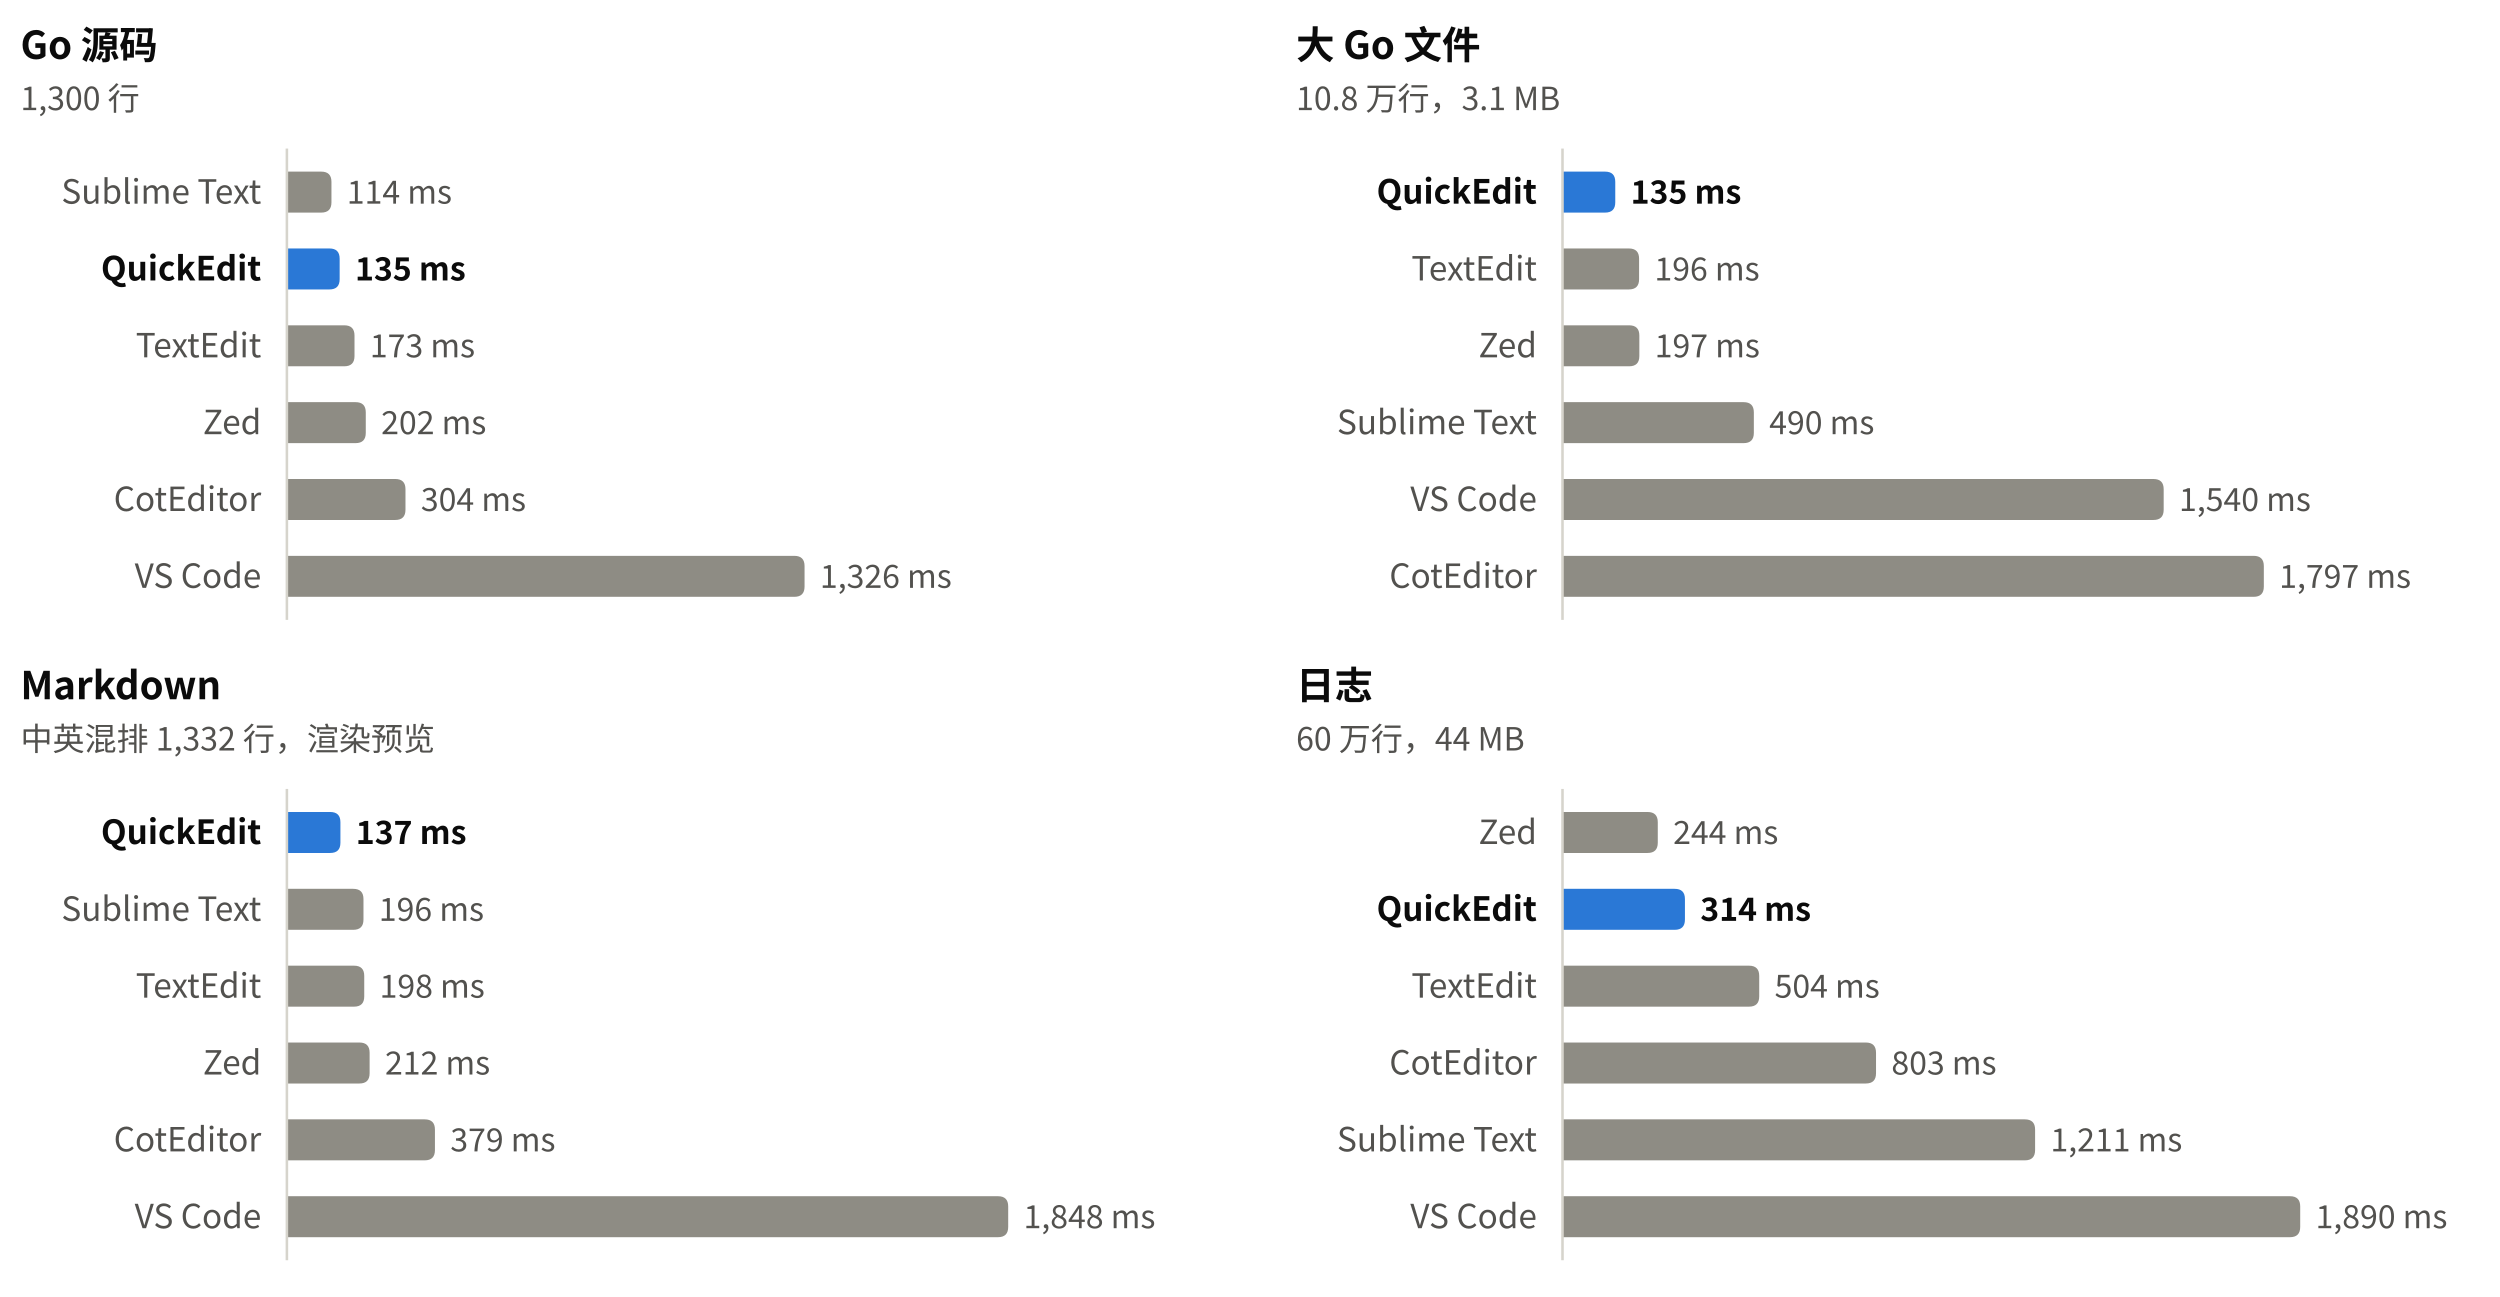
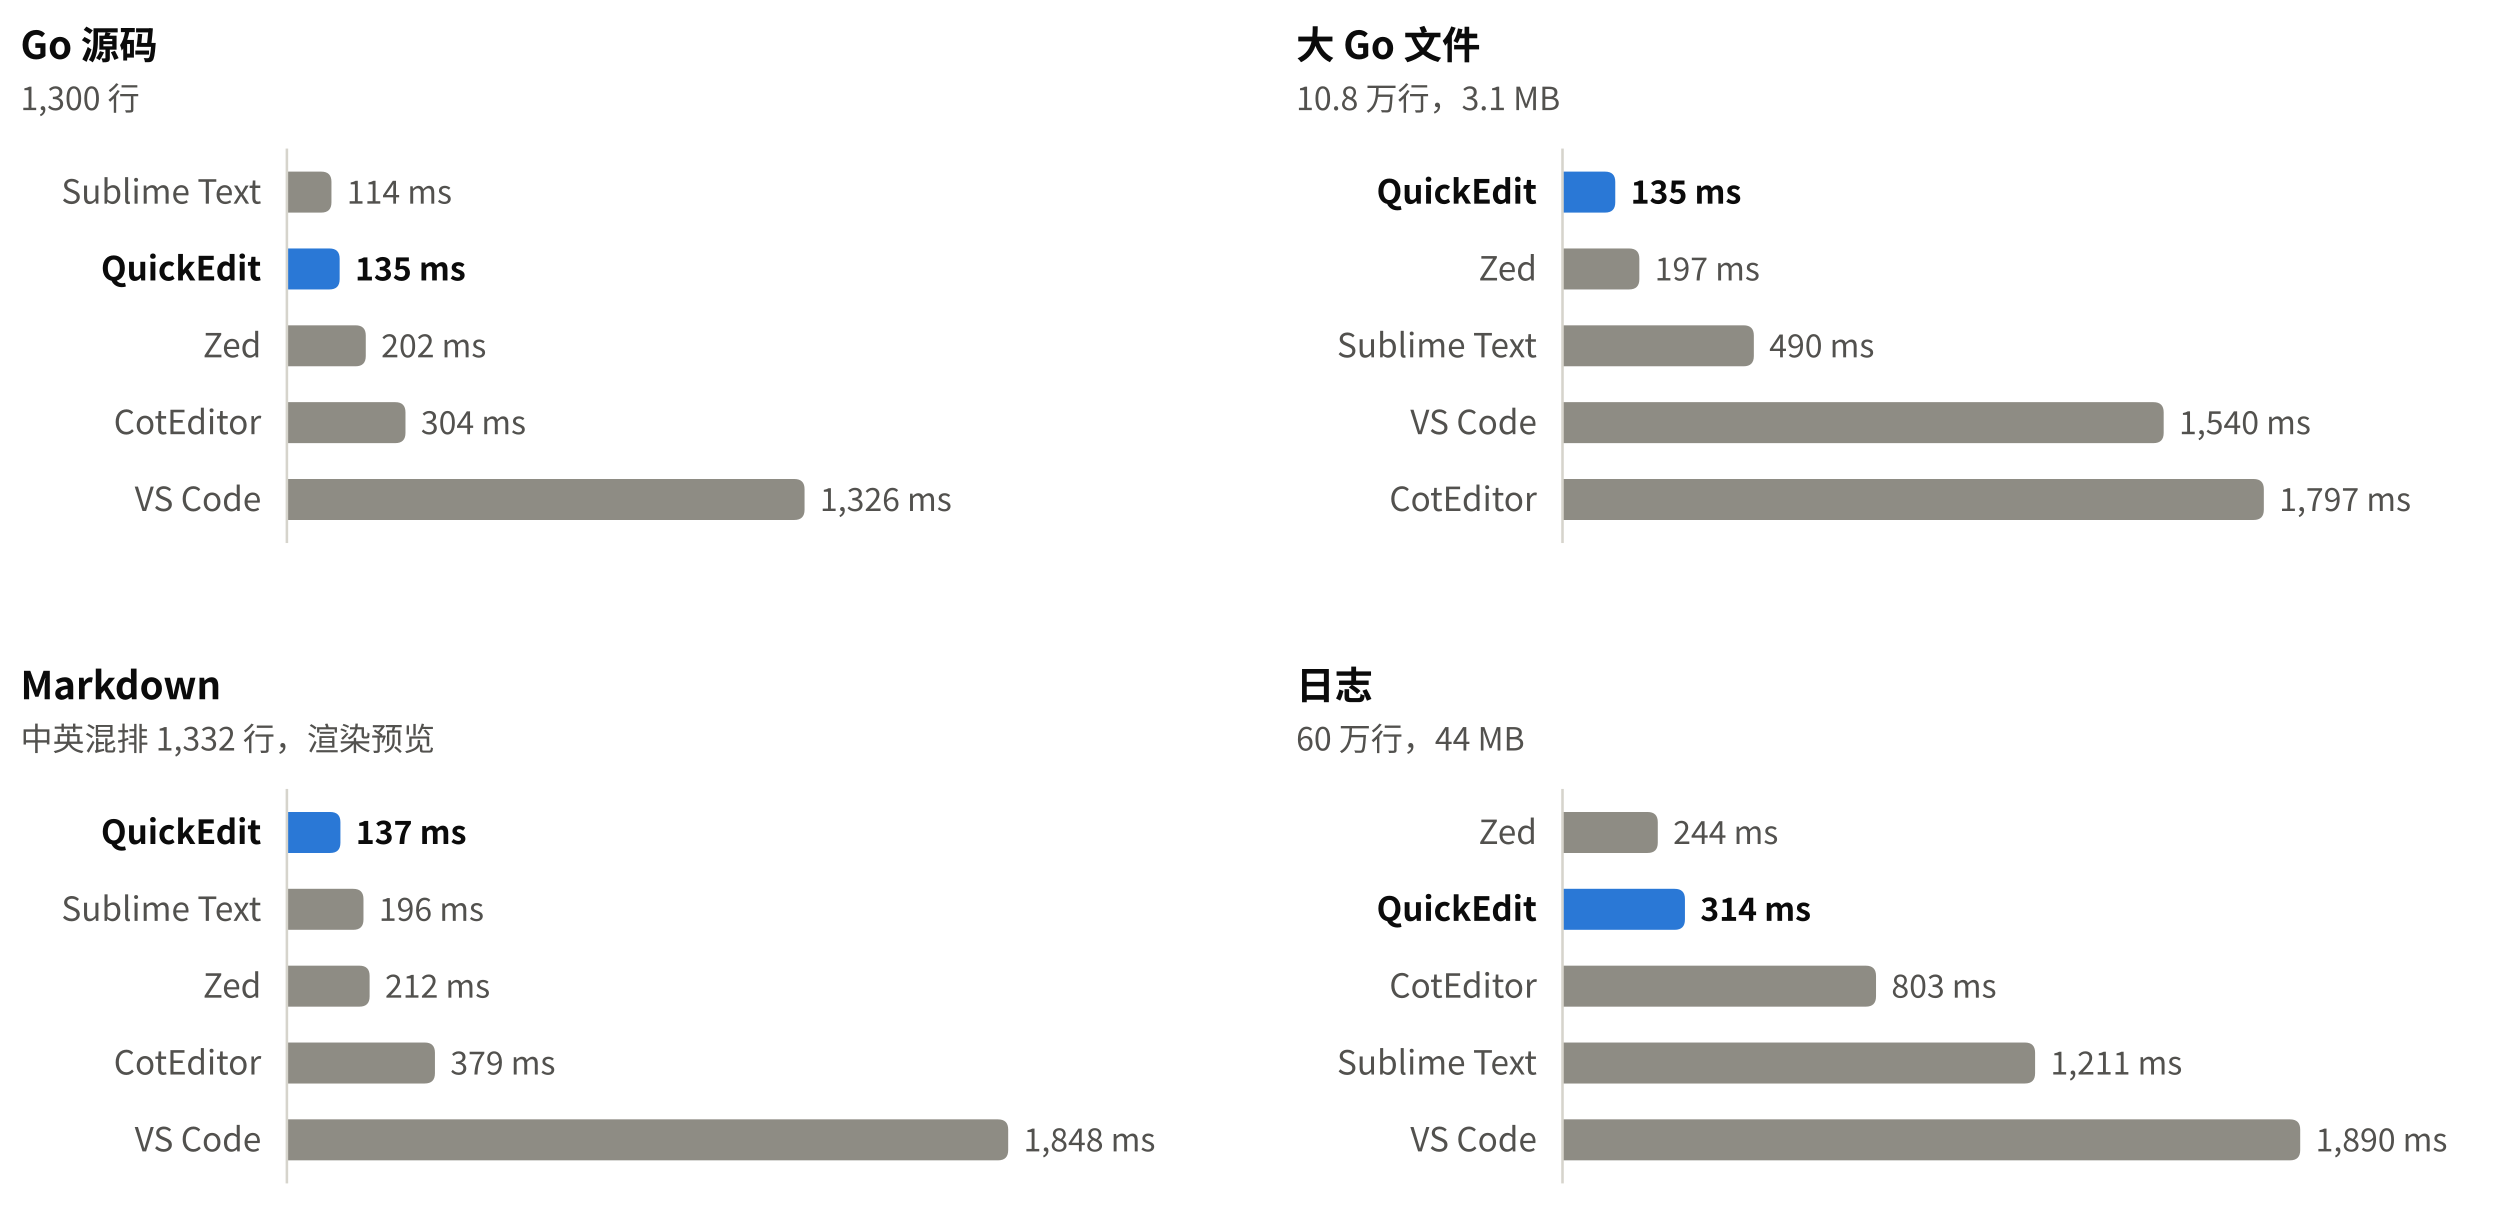
- <svg xmlns="http://www.w3.org/2000/svg" width="976" height="506" viewBox="-8 -8 976 506" role="img" aria-label="编辑器都在后台待命时，打开四种文件的毫秒数" font-family="-apple-system, BlinkMacSystemFont, &quot;Segoe UI&quot;, &quot;PingFang SC&quot;, &quot;Hiragino Sans GB&quot;, &quot;Noto Sans CJK SC&quot;, &quot;Microsoft YaHei&quot;, sans-serif">
+ <svg xmlns="http://www.w3.org/2000/svg" width="976" height="476" viewBox="-8 -8 976 476" role="img" aria-label="编辑器都在后台待命时，打开四种文件的毫秒数" font-family="-apple-system, BlinkMacSystemFont, &quot;Segoe UI&quot;, &quot;PingFang SC&quot;, &quot;Hiragino Sans GB&quot;, &quot;Noto Sans CJK SC&quot;, &quot;Microsoft YaHei&quot;, sans-serif">
  <text x="0.0" y="15.0" font-size="15" font-weight="600" fill="#0b0b0b" text-anchor="start" style="">Go 源码</text>
  <text x="0.0" y="35.0" font-size="12.5" font-weight="400" fill="#52514e" text-anchor="start" style="">1,300 行</text>
  <text x="94.0" y="71.5" font-size="13" font-weight="400" fill="#52514e" text-anchor="end" style="">Sublime Text</text>
  <path d="M104.0,59.0 H117.4 Q121.4,59.0 121.4,63.0 V71.0 Q121.4,75.0 117.4,75.0 H104.0 Z" fill="#8e8c84" />
  <text x="127.4" y="71.5" font-size="12.5" font-weight="400" fill="#52514e" text-anchor="start" style="font-variant-numeric: tabular-nums;">114 ms</text>
  <text x="94.0" y="101.5" font-size="13" font-weight="600" fill="#0b0b0b" text-anchor="end" style="">QuickEdit</text>
  <path d="M104.0,89.0 H120.6 Q124.6,89.0 124.6,93.0 V101.0 Q124.6,105.0 120.6,105.0 H104.0 Z" fill="#2a78d6" />
  <text x="130.6" y="101.5" font-size="12.5" font-weight="600" fill="#0b0b0b" text-anchor="start" style="font-variant-numeric: tabular-nums;">135 ms</text>
-   <text x="94.0" y="131.5" font-size="13" font-weight="400" fill="#52514e" text-anchor="end" style="">TextEdit</text>
-   <path d="M104.0,119.0 H126.4 Q130.4,119.0 130.4,123.0 V131.0 Q130.4,135.0 126.4,135.0 H104.0 Z" fill="#8e8c84" />
-   <text x="136.4" y="131.5" font-size="12.5" font-weight="400" fill="#52514e" text-anchor="start" style="font-variant-numeric: tabular-nums;">173 ms</text>
-   <text x="94.0" y="161.5" font-size="13" font-weight="400" fill="#52514e" text-anchor="end" style="">Zed</text>
-   <path d="M104.0,149.0 H130.8 Q134.8,149.0 134.8,153.0 V161.0 Q134.8,165.0 130.8,165.0 H104.0 Z" fill="#8e8c84" />
-   <text x="140.8" y="161.5" font-size="12.5" font-weight="400" fill="#52514e" text-anchor="start" style="font-variant-numeric: tabular-nums;">202 ms</text>
-   <text x="94.0" y="191.5" font-size="13" font-weight="400" fill="#52514e" text-anchor="end" style="">CotEditor</text>
-   <path d="M104.0,179.0 H146.3 Q150.3,179.0 150.3,183.0 V191.0 Q150.3,195.0 146.3,195.0 H104.0 Z" fill="#8e8c84" />
-   <text x="156.3" y="191.5" font-size="12.5" font-weight="400" fill="#52514e" text-anchor="start" style="font-variant-numeric: tabular-nums;">304 ms</text>
-   <text x="94.0" y="221.5" font-size="13" font-weight="400" fill="#52514e" text-anchor="end" style="">VS Code</text>
-   <path d="M104.0,209.0 H302.1 Q306.1,209.0 306.1,213.0 V221.0 Q306.1,225.0 302.1,225.0 H104.0 Z" fill="#8e8c84" />
-   <text x="312.1" y="221.5" font-size="12.5" font-weight="400" fill="#52514e" text-anchor="start" style="font-variant-numeric: tabular-nums;">1,326 ms</text>
-   <line x1="104.0" y1="50" x2="104.0" y2="234" stroke="#d6d4cc" stroke-width="1" />
+   <text x="94.0" y="131.5" font-size="13" font-weight="400" fill="#52514e" text-anchor="end" style="">Zed</text>
+   <path d="M104.0,119.0 H130.8 Q134.8,119.0 134.8,123.0 V131.0 Q134.8,135.0 130.8,135.0 H104.0 Z" fill="#8e8c84" />
+   <text x="140.8" y="131.5" font-size="12.5" font-weight="400" fill="#52514e" text-anchor="start" style="font-variant-numeric: tabular-nums;">202 ms</text>
+   <text x="94.0" y="161.5" font-size="13" font-weight="400" fill="#52514e" text-anchor="end" style="">CotEditor</text>
+   <path d="M104.0,149.0 H146.3 Q150.3,149.0 150.3,153.0 V161.0 Q150.3,165.0 146.3,165.0 H104.0 Z" fill="#8e8c84" />
+   <text x="156.3" y="161.5" font-size="12.5" font-weight="400" fill="#52514e" text-anchor="start" style="font-variant-numeric: tabular-nums;">304 ms</text>
+   <text x="94.0" y="191.5" font-size="13" font-weight="400" fill="#52514e" text-anchor="end" style="">VS Code</text>
+   <path d="M104.0,179.0 H302.1 Q306.1,179.0 306.1,183.0 V191.0 Q306.1,195.0 302.1,195.0 H104.0 Z" fill="#8e8c84" />
+   <text x="312.1" y="191.5" font-size="12.5" font-weight="400" fill="#52514e" text-anchor="start" style="font-variant-numeric: tabular-nums;">1,326 ms</text>
+   <line x1="104.0" y1="50" x2="104.0" y2="204" stroke="#d6d4cc" stroke-width="1" />
  <text x="498.0" y="15.0" font-size="15" font-weight="600" fill="#0b0b0b" text-anchor="start" style="">大 Go 文件</text>
  <text x="498.0" y="35.0" font-size="12.5" font-weight="400" fill="#52514e" text-anchor="start" style="">10.8 万行，3.1 MB</text>
  <text x="592.0" y="71.5" font-size="13" font-weight="600" fill="#0b0b0b" text-anchor="end" style="">QuickEdit</text>
  <path d="M602.0,59.0 H618.6 Q622.6,59.0 622.6,63.0 V71.0 Q622.6,75.0 618.6,75.0 H602.0 Z" fill="#2a78d6" />
  <text x="628.6" y="71.5" font-size="12.5" font-weight="600" fill="#0b0b0b" text-anchor="start" style="font-variant-numeric: tabular-nums;">135 ms</text>
-   <text x="592.0" y="101.5" font-size="13" font-weight="400" fill="#52514e" text-anchor="end" style="">TextEdit</text>
-   <path d="M602.0,89.0 H627.9 Q631.9,89.0 631.9,93.0 V101.0 Q631.9,105.0 627.9,105.0 H602.0 Z" fill="#8e8c84" />
-   <text x="637.9" y="101.5" font-size="12.5" font-weight="400" fill="#52514e" text-anchor="start" style="font-variant-numeric: tabular-nums;">196 ms</text>
-   <text x="592.0" y="131.5" font-size="13" font-weight="400" fill="#52514e" text-anchor="end" style="">Zed</text>
-   <path d="M602.0,119.0 H628.0 Q632.0,119.0 632.0,123.0 V131.0 Q632.0,135.0 628.0,135.0 H602.0 Z" fill="#8e8c84" />
-   <text x="638.0" y="131.5" font-size="12.5" font-weight="400" fill="#52514e" text-anchor="start" style="font-variant-numeric: tabular-nums;">197 ms</text>
-   <text x="592.0" y="161.5" font-size="13" font-weight="400" fill="#52514e" text-anchor="end" style="">Sublime Text</text>
-   <path d="M602.0,149.0 H672.7 Q676.7,149.0 676.7,153.0 V161.0 Q676.7,165.0 672.7,165.0 H602.0 Z" fill="#8e8c84" />
-   <text x="682.7" y="161.5" font-size="12.5" font-weight="400" fill="#52514e" text-anchor="start" style="font-variant-numeric: tabular-nums;">490 ms</text>
-   <text x="592.0" y="191.5" font-size="13" font-weight="400" fill="#52514e" text-anchor="end" style="">VS Code</text>
-   <path d="M602.0,179.0 H832.7 Q836.7,179.0 836.7,183.0 V191.0 Q836.7,195.0 832.7,195.0 H602.0 Z" fill="#8e8c84" />
-   <text x="842.7" y="191.5" font-size="12.5" font-weight="400" fill="#52514e" text-anchor="start" style="font-variant-numeric: tabular-nums;">1,540 ms</text>
-   <text x="592.0" y="221.5" font-size="13" font-weight="400" fill="#52514e" text-anchor="end" style="">CotEditor</text>
-   <path d="M602.0,209.0 H871.8 Q875.8,209.0 875.8,213.0 V221.0 Q875.8,225.0 871.8,225.0 H602.0 Z" fill="#8e8c84" />
-   <text x="881.8" y="221.5" font-size="12.5" font-weight="400" fill="#52514e" text-anchor="start" style="font-variant-numeric: tabular-nums;">1,797 ms</text>
-   <line x1="602.0" y1="50" x2="602.0" y2="234" stroke="#d6d4cc" stroke-width="1" />
+   <text x="592.0" y="101.5" font-size="13" font-weight="400" fill="#52514e" text-anchor="end" style="">Zed</text>
+   <path d="M602.0,89.0 H628.0 Q632.0,89.0 632.0,93.0 V101.0 Q632.0,105.0 628.0,105.0 H602.0 Z" fill="#8e8c84" />
+   <text x="638.0" y="101.5" font-size="12.5" font-weight="400" fill="#52514e" text-anchor="start" style="font-variant-numeric: tabular-nums;">197 ms</text>
+   <text x="592.0" y="131.5" font-size="13" font-weight="400" fill="#52514e" text-anchor="end" style="">Sublime Text</text>
+   <path d="M602.0,119.0 H672.7 Q676.7,119.0 676.7,123.0 V131.0 Q676.7,135.0 672.7,135.0 H602.0 Z" fill="#8e8c84" />
+   <text x="682.7" y="131.5" font-size="12.5" font-weight="400" fill="#52514e" text-anchor="start" style="font-variant-numeric: tabular-nums;">490 ms</text>
+   <text x="592.0" y="161.5" font-size="13" font-weight="400" fill="#52514e" text-anchor="end" style="">VS Code</text>
+   <path d="M602.0,149.0 H832.7 Q836.7,149.0 836.7,153.0 V161.0 Q836.7,165.0 832.7,165.0 H602.0 Z" fill="#8e8c84" />
+   <text x="842.7" y="161.5" font-size="12.5" font-weight="400" fill="#52514e" text-anchor="start" style="font-variant-numeric: tabular-nums;">1,540 ms</text>
+   <text x="592.0" y="191.5" font-size="13" font-weight="400" fill="#52514e" text-anchor="end" style="">CotEditor</text>
+   <path d="M602.0,179.0 H871.8 Q875.8,179.0 875.8,183.0 V191.0 Q875.8,195.0 871.8,195.0 H602.0 Z" fill="#8e8c84" />
+   <text x="881.8" y="191.5" font-size="12.5" font-weight="400" fill="#52514e" text-anchor="start" style="font-variant-numeric: tabular-nums;">1,797 ms</text>
+   <line x1="602.0" y1="50" x2="602.0" y2="204" stroke="#d6d4cc" stroke-width="1" />
  <text x="0.0" y="265.0" font-size="15" font-weight="600" fill="#0b0b0b" text-anchor="start" style="">Markdown</text>
  <text x="0.0" y="285.0" font-size="12.5" font-weight="400" fill="#52514e" text-anchor="start" style="">中英混排 1,332 行，渲染预览</text>
  <text x="94.0" y="321.5" font-size="13" font-weight="600" fill="#0b0b0b" text-anchor="end" style="">QuickEdit</text>
  <path d="M104.0,309.0 H120.9 Q124.9,309.0 124.9,313.0 V321.0 Q124.9,325.0 120.9,325.0 H104.0 Z" fill="#2a78d6" />
  <text x="130.9" y="321.5" font-size="12.5" font-weight="600" fill="#0b0b0b" text-anchor="start" style="font-variant-numeric: tabular-nums;">137 ms</text>
  <text x="94.0" y="351.5" font-size="13" font-weight="400" fill="#52514e" text-anchor="end" style="">Sublime Text</text>
  <path d="M104.0,339.0 H129.9 Q133.9,339.0 133.9,343.0 V351.0 Q133.9,355.0 129.9,355.0 H104.0 Z" fill="#8e8c84" />
  <text x="139.9" y="351.5" font-size="12.5" font-weight="400" fill="#52514e" text-anchor="start" style="font-variant-numeric: tabular-nums;">196 ms</text>
-   <text x="94.0" y="381.5" font-size="13" font-weight="400" fill="#52514e" text-anchor="end" style="">TextEdit</text>
-   <path d="M104.0,369.0 H130.2 Q134.2,369.0 134.2,373.0 V381.0 Q134.2,385.0 130.2,385.0 H104.0 Z" fill="#8e8c84" />
-   <text x="140.2" y="381.5" font-size="12.5" font-weight="400" fill="#52514e" text-anchor="start" style="font-variant-numeric: tabular-nums;">198 ms</text>
-   <text x="94.0" y="411.5" font-size="13" font-weight="400" fill="#52514e" text-anchor="end" style="">Zed</text>
-   <path d="M104.0,399.0 H132.3 Q136.3,399.0 136.3,403.0 V411.0 Q136.3,415.0 132.3,415.0 H104.0 Z" fill="#8e8c84" />
-   <text x="142.3" y="411.5" font-size="12.5" font-weight="400" fill="#52514e" text-anchor="start" style="font-variant-numeric: tabular-nums;">212 ms</text>
-   <text x="94.0" y="441.5" font-size="13" font-weight="400" fill="#52514e" text-anchor="end" style="">CotEditor</text>
-   <path d="M104.0,429.0 H157.8 Q161.8,429.0 161.8,433.0 V441.0 Q161.8,445.0 157.8,445.0 H104.0 Z" fill="#8e8c84" />
-   <text x="167.8" y="441.5" font-size="12.5" font-weight="400" fill="#52514e" text-anchor="start" style="font-variant-numeric: tabular-nums;">379 ms</text>
-   <text x="94.0" y="471.5" font-size="13" font-weight="400" fill="#52514e" text-anchor="end" style="">VS Code</text>
-   <path d="M104.0,459.0 H381.6 Q385.6,459.0 385.6,463.0 V471.0 Q385.6,475.0 381.6,475.0 H104.0 Z" fill="#8e8c84" />
-   <text x="391.6" y="471.5" font-size="12.5" font-weight="400" fill="#52514e" text-anchor="start" style="font-variant-numeric: tabular-nums;">1,848 ms</text>
-   <line x1="104.0" y1="300" x2="104.0" y2="484" stroke="#d6d4cc" stroke-width="1" />
+   <text x="94.0" y="381.5" font-size="13" font-weight="400" fill="#52514e" text-anchor="end" style="">Zed</text>
+   <path d="M104.0,369.0 H132.3 Q136.3,369.0 136.3,373.0 V381.0 Q136.3,385.0 132.3,385.0 H104.0 Z" fill="#8e8c84" />
+   <text x="142.3" y="381.5" font-size="12.5" font-weight="400" fill="#52514e" text-anchor="start" style="font-variant-numeric: tabular-nums;">212 ms</text>
+   <text x="94.0" y="411.5" font-size="13" font-weight="400" fill="#52514e" text-anchor="end" style="">CotEditor</text>
+   <path d="M104.0,399.0 H157.8 Q161.8,399.0 161.8,403.0 V411.0 Q161.8,415.0 157.8,415.0 H104.0 Z" fill="#8e8c84" />
+   <text x="167.8" y="411.5" font-size="12.5" font-weight="400" fill="#52514e" text-anchor="start" style="font-variant-numeric: tabular-nums;">379 ms</text>
+   <text x="94.0" y="441.5" font-size="13" font-weight="400" fill="#52514e" text-anchor="end" style="">VS Code</text>
+   <path d="M104.0,429.0 H381.6 Q385.6,429.0 385.6,433.0 V441.0 Q385.6,445.0 381.6,445.0 H104.0 Z" fill="#8e8c84" />
+   <text x="391.6" y="441.5" font-size="12.5" font-weight="400" fill="#52514e" text-anchor="start" style="font-variant-numeric: tabular-nums;">1,848 ms</text>
+   <line x1="104.0" y1="300" x2="104.0" y2="454" stroke="#d6d4cc" stroke-width="1" />
  <text x="498.0" y="265.0" font-size="15" font-weight="600" fill="#0b0b0b" text-anchor="start" style="">日志</text>
  <text x="498.0" y="285.0" font-size="12.5" font-weight="400" fill="#52514e" text-anchor="start" style="">60 万行，44 MB</text>
  <text x="592.0" y="321.5" font-size="13" font-weight="400" fill="#52514e" text-anchor="end" style="">Zed</text>
  <path d="M602.0,309.0 H635.2 Q639.2,309.0 639.2,313.0 V321.0 Q639.2,325.0 635.2,325.0 H602.0 Z" fill="#8e8c84" />
  <text x="645.2" y="321.5" font-size="12.5" font-weight="400" fill="#52514e" text-anchor="start" style="font-variant-numeric: tabular-nums;">244 ms</text>
  <text x="592.0" y="351.5" font-size="13" font-weight="600" fill="#0b0b0b" text-anchor="end" style="">QuickEdit</text>
  <path d="M602.0,339.0 H645.8 Q649.8,339.0 649.8,343.0 V351.0 Q649.8,355.0 645.8,355.0 H602.0 Z" fill="#2a78d6" />
  <text x="655.8" y="351.5" font-size="12.5" font-weight="600" fill="#0b0b0b" text-anchor="start" style="font-variant-numeric: tabular-nums;">314 ms</text>
-   <text x="592.0" y="381.5" font-size="13" font-weight="400" fill="#52514e" text-anchor="end" style="">TextEdit</text>
-   <path d="M602.0,369.0 H674.8 Q678.8,369.0 678.8,373.0 V381.0 Q678.8,385.0 674.8,385.0 H602.0 Z" fill="#8e8c84" />
-   <text x="684.8" y="381.5" font-size="12.5" font-weight="400" fill="#52514e" text-anchor="start" style="font-variant-numeric: tabular-nums;">504 ms</text>
-   <text x="592.0" y="411.5" font-size="13" font-weight="400" fill="#52514e" text-anchor="end" style="">CotEditor</text>
-   <path d="M602.0,399.0 H720.4 Q724.4,399.0 724.4,403.0 V411.0 Q724.4,415.0 720.4,415.0 H602.0 Z" fill="#8e8c84" />
-   <text x="730.4" y="411.5" font-size="12.5" font-weight="400" fill="#52514e" text-anchor="start" style="font-variant-numeric: tabular-nums;">803 ms</text>
-   <text x="592.0" y="441.5" font-size="13" font-weight="400" fill="#52514e" text-anchor="end" style="">Sublime Text</text>
-   <path d="M602.0,429.0 H782.5 Q786.5,429.0 786.5,433.0 V441.0 Q786.5,445.0 782.5,445.0 H602.0 Z" fill="#8e8c84" />
-   <text x="792.5" y="441.5" font-size="12.5" font-weight="400" fill="#52514e" text-anchor="start" style="font-variant-numeric: tabular-nums;">1,211 ms</text>
-   <text x="592.0" y="471.5" font-size="13" font-weight="400" fill="#52514e" text-anchor="end" style="">VS Code</text>
-   <path d="M602.0,459.0 H886.0 Q890.0,459.0 890.0,463.0 V471.0 Q890.0,475.0 886.0,475.0 H602.0 Z" fill="#8e8c84" />
-   <text x="896.0" y="471.5" font-size="12.5" font-weight="400" fill="#52514e" text-anchor="start" style="font-variant-numeric: tabular-nums;">1,890 ms</text>
-   <line x1="602.0" y1="300" x2="602.0" y2="484" stroke="#d6d4cc" stroke-width="1" />
+   <text x="592.0" y="381.5" font-size="13" font-weight="400" fill="#52514e" text-anchor="end" style="">CotEditor</text>
+   <path d="M602.0,369.0 H720.4 Q724.4,369.0 724.4,373.0 V381.0 Q724.4,385.0 720.4,385.0 H602.0 Z" fill="#8e8c84" />
+   <text x="730.4" y="381.5" font-size="12.5" font-weight="400" fill="#52514e" text-anchor="start" style="font-variant-numeric: tabular-nums;">803 ms</text>
+   <text x="592.0" y="411.5" font-size="13" font-weight="400" fill="#52514e" text-anchor="end" style="">Sublime Text</text>
+   <path d="M602.0,399.0 H782.5 Q786.5,399.0 786.5,403.0 V411.0 Q786.5,415.0 782.5,415.0 H602.0 Z" fill="#8e8c84" />
+   <text x="792.5" y="411.5" font-size="12.5" font-weight="400" fill="#52514e" text-anchor="start" style="font-variant-numeric: tabular-nums;">1,211 ms</text>
+   <text x="592.0" y="441.5" font-size="13" font-weight="400" fill="#52514e" text-anchor="end" style="">VS Code</text>
+   <path d="M602.0,429.0 H886.0 Q890.0,429.0 890.0,433.0 V441.0 Q890.0,445.0 886.0,445.0 H602.0 Z" fill="#8e8c84" />
+   <text x="896.0" y="441.5" font-size="12.5" font-weight="400" fill="#52514e" text-anchor="start" style="font-variant-numeric: tabular-nums;">1,890 ms</text>
+   <line x1="602.0" y1="300" x2="602.0" y2="454" stroke="#d6d4cc" stroke-width="1" />
</svg>
